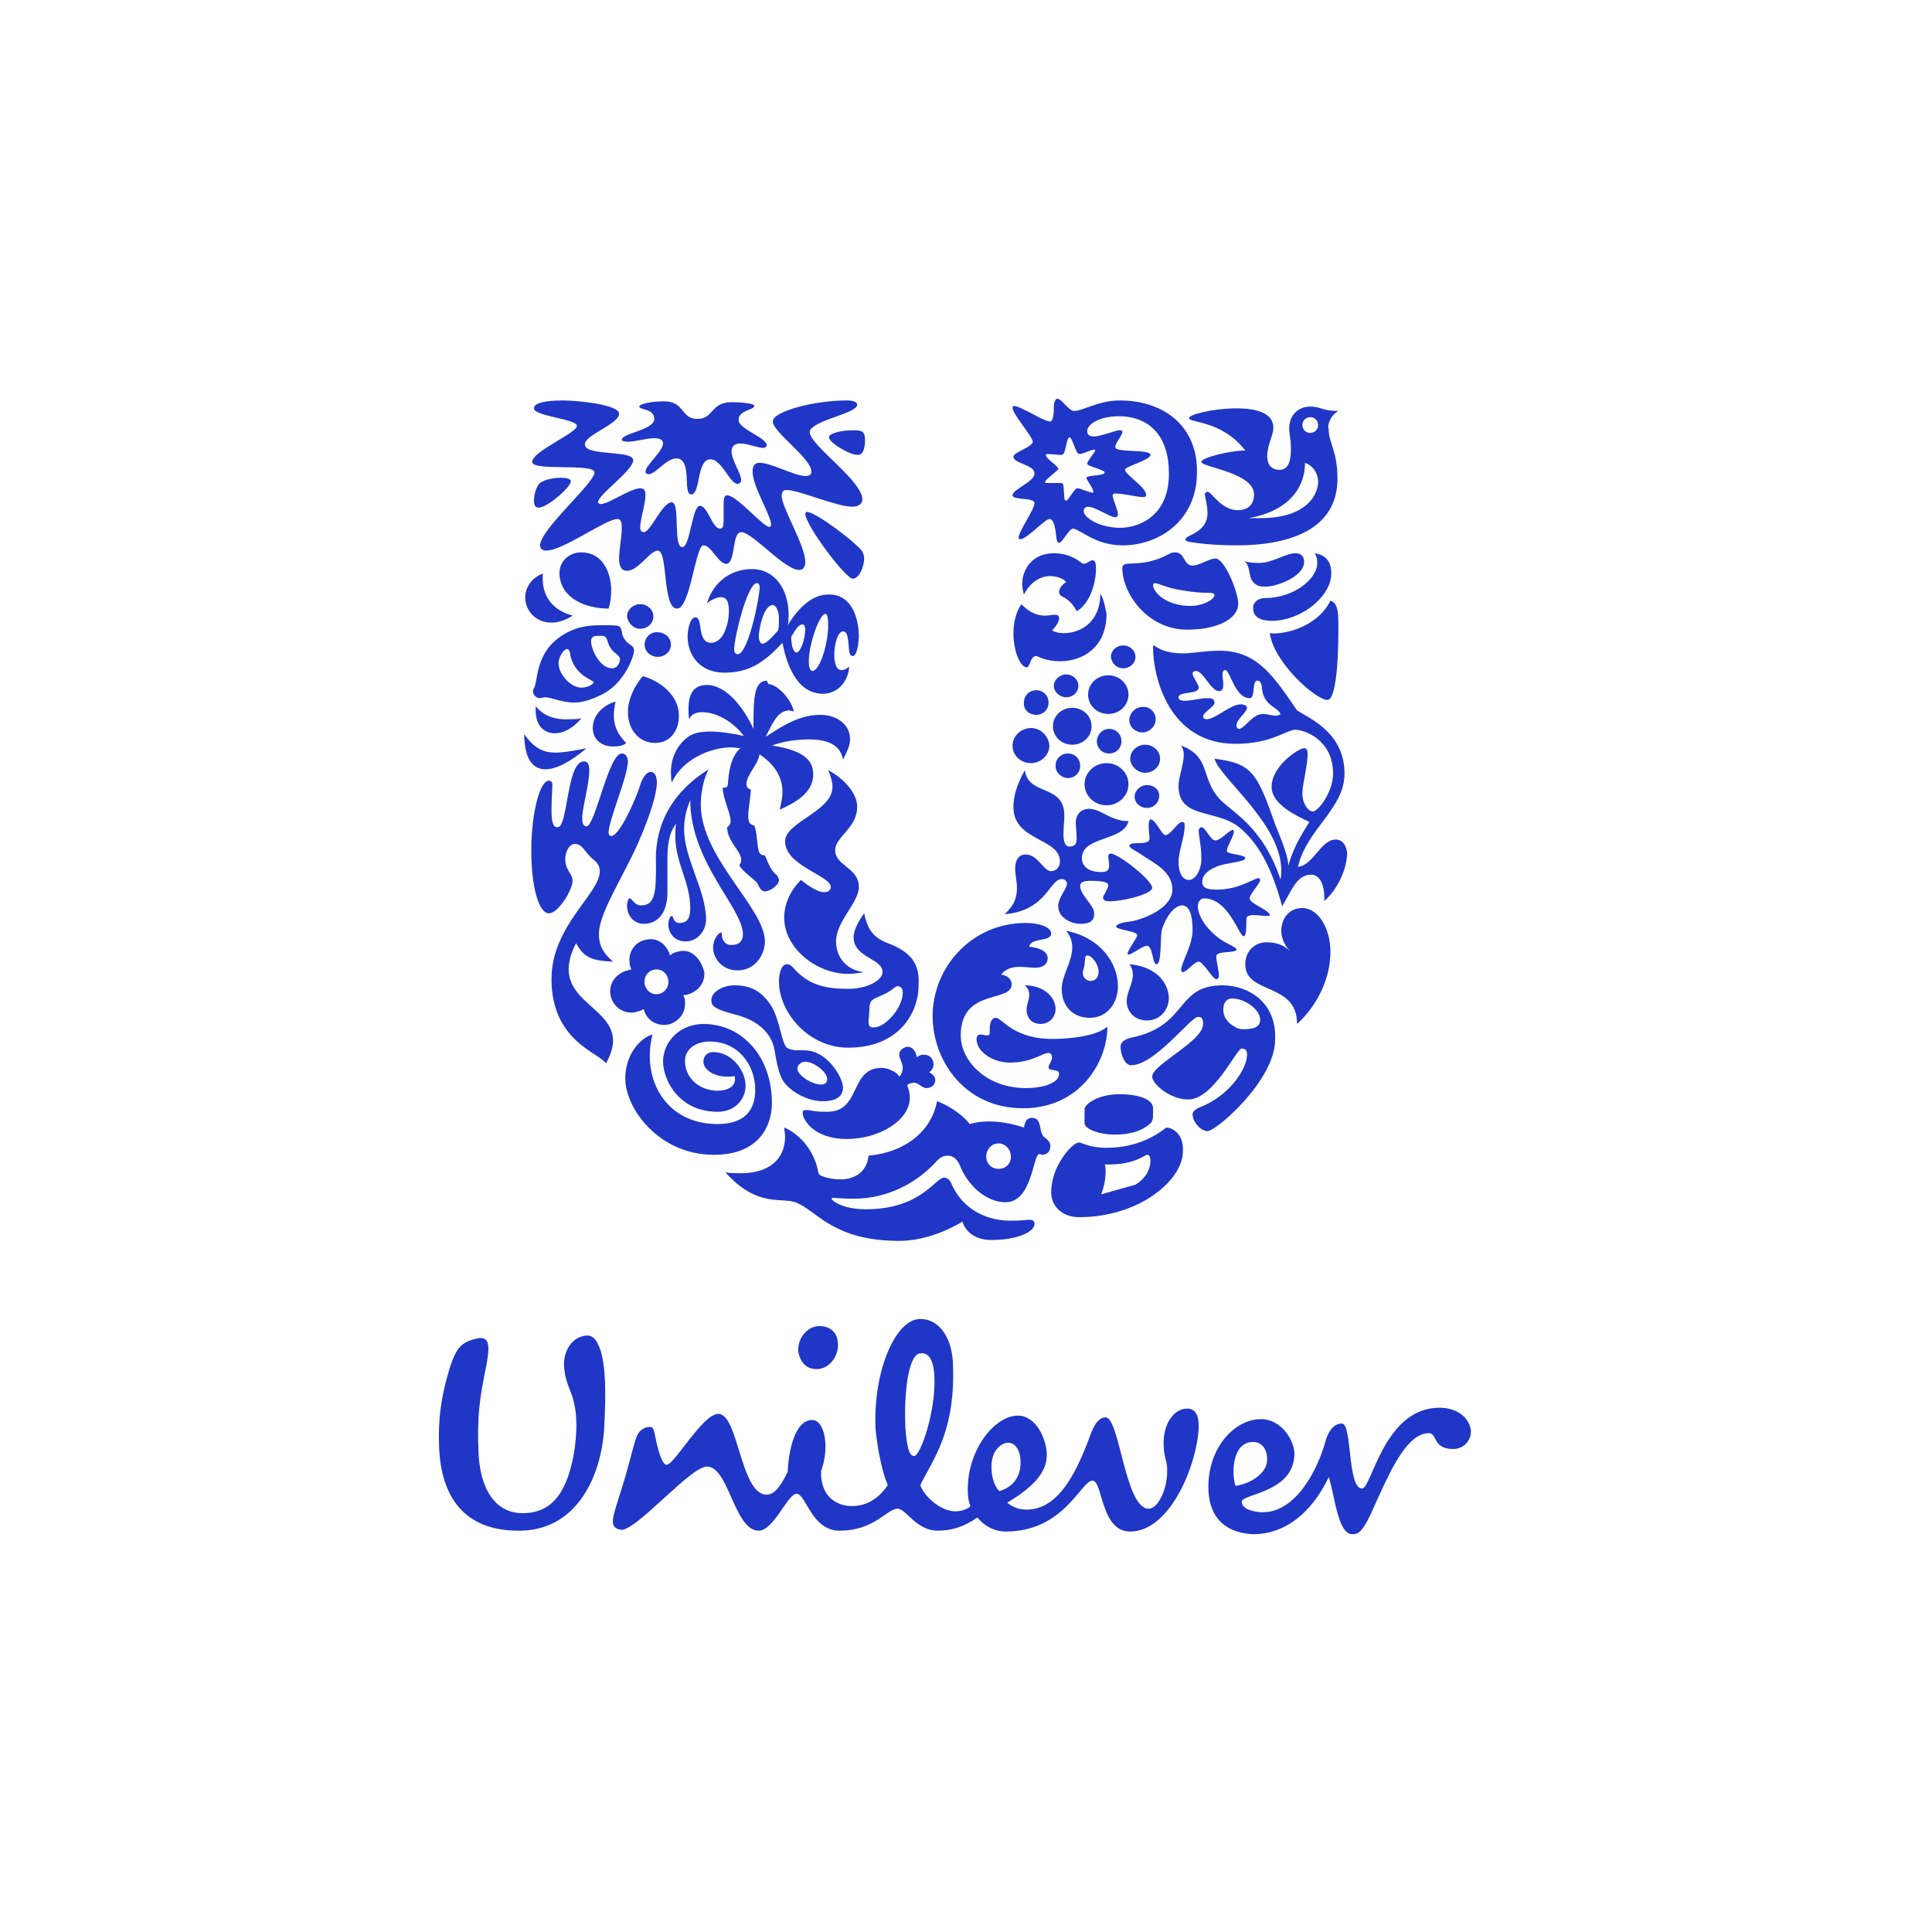
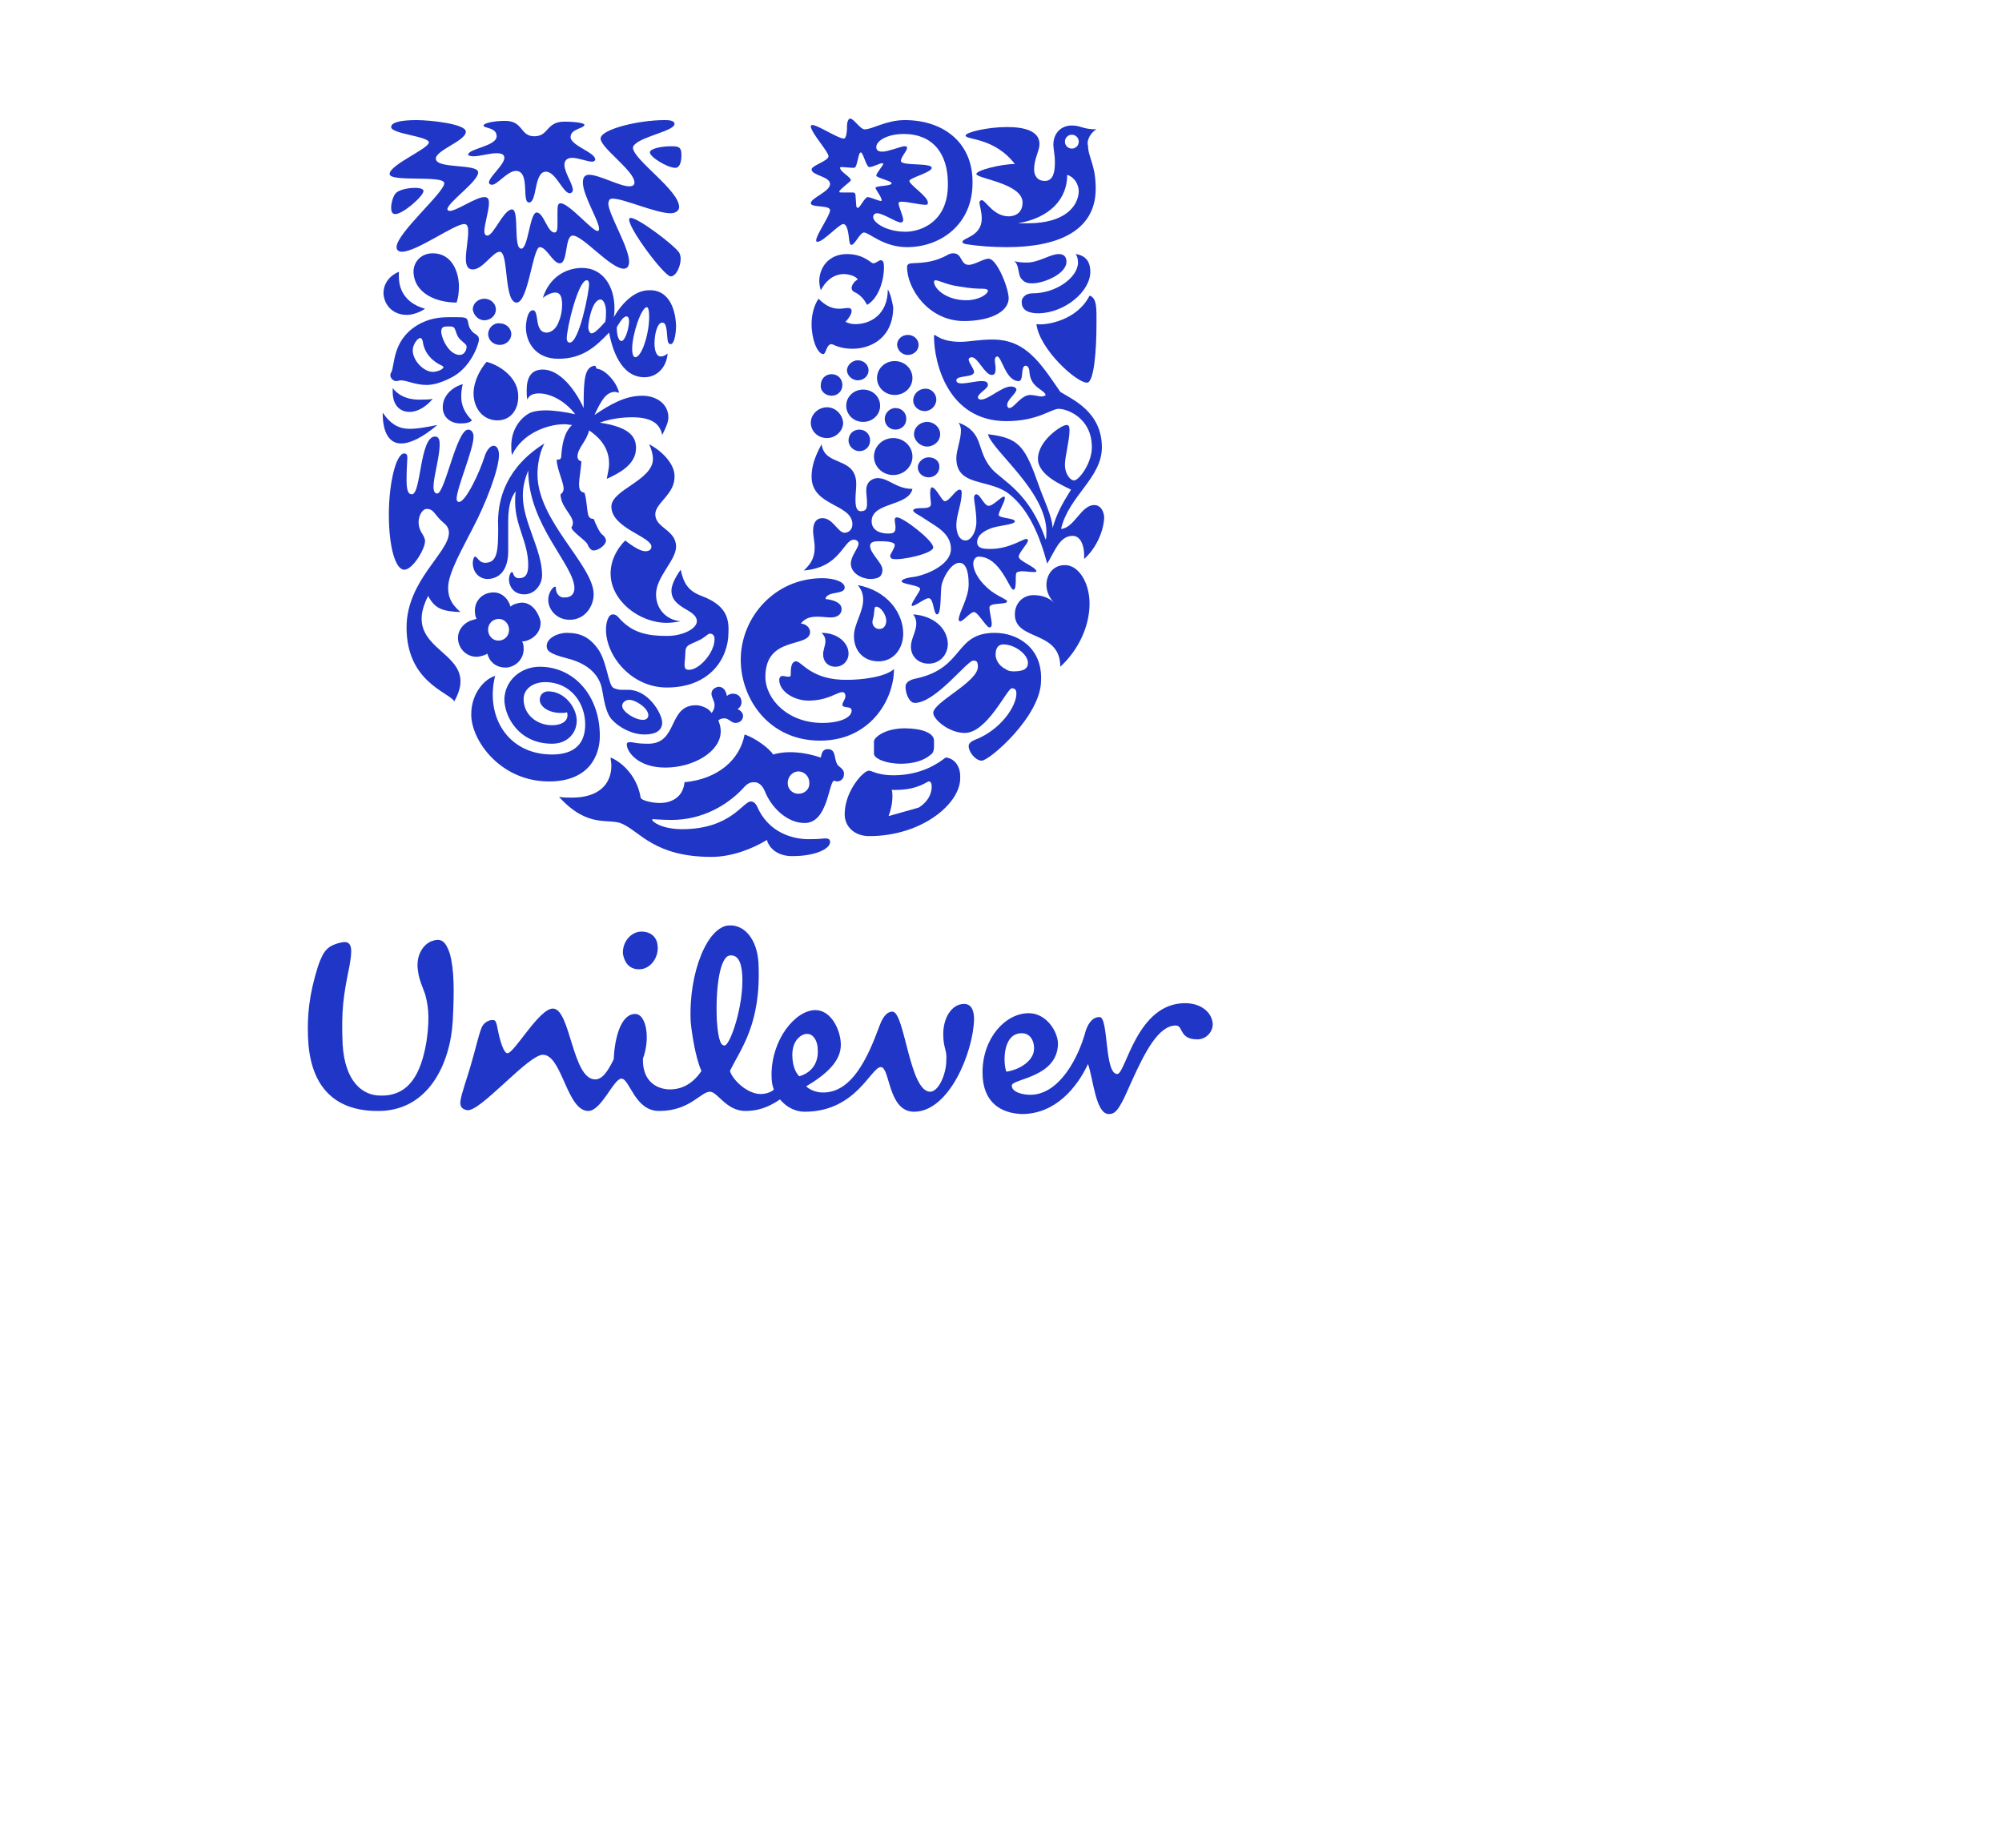
- <svg xmlns="http://www.w3.org/2000/svg" xmlns:xlink="http://www.w3.org/1999/xlink" viewBox="0 0 220 220" aria-hidden="true">
+ <svg xmlns="http://www.w3.org/2000/svg" xmlns:xlink="http://www.w3.org/1999/xlink" viewBox="10 30 260 240" aria-hidden="true">
  <style>
    .st1{fill-rule:evenodd;clip-rule:evenodd;fill:#1f36c7}
  </style>
  <defs>
    <path id="path-1" fill="#1F36C7" d="M114.9 10.3c2.1 0 3.5 1.2 3.6 2.7 0 1.1-.9 2-2 2-2.4 0-1.8-1.8-2.8-1.8-2.24 0-3.999 3.443-5.675 7.129l-.258.568-.384.855-.383.848c-.9 1.8-1.3 2.1-2 2.1-1.7 0-2-4.5-2.7-6.5-1.4 3-4.2 6.5-8.6 6.5-2.6-.1-5.1-1.4-5.1-5.4 0-4.5 3-7.7 6-7.7 2.3 0 3.8 2.4 3.8 4-.1 4.4-6 4.5-6 5.4 0 .9 1.5 1.2 2.4 1.2 3.8 0 6.3-4.9 7.2-8.3.2-.6.7-1.8 1.8-1.8 1.2 0 .6 7.4 2.3 7.4 1.1 0 2.5-9.2 8.8-9.2ZM55.7.2c2-.1 3.6 1.8 3.8 4.8.4 8-2.3 11.2-3.7 14.1.3 1.1 2.2 3 4 3 .7 0 1.5-.3 1.7-.6-.2-.5-.3-1-.3-1.9 0-4.6 3.1-8.4 5.7-8.4 2.1 0 3.3 2.7 3.3 4.5 0 2.1-1.8 3.8-4.5 5.4.5.5 1.4.8 2.1.8 3.8.1 5.9-4.5 7.4-8.6.3-.8.8-1.9 1.7-1.9 1.6 0 2.2 10.4 4.9 10.4 1.1 0 2.1-2.3 2.1-4.1.1-1.4-.4-1.5-.4-3.4 0-2.1 1.1-3.9 2.7-3.9 1 0 1.3.9 1.3 2-.1 4.2-3.2 12-7.8 12-3.4 0-3.1-5.8-4.3-5.8-1.3 0-3.2 5.8-9.9 5.8-1.1 0-2.3-.5-3.2-1.6-1.6 1.1-3 1.5-4.5 1.5-2.5 0-3.6-2.5-4.6-2.5-1.2 0-2.6 2.5-6.6 2.5-3.2 0-3.8-4.2-4.9-4.2-1 0-2.6 4.2-4.3 4.2-1.366 0-2.208-1.737-3.003-3.516l-.237-.534C33.409 18.568 32.659 17 31.5 17c-.909 0-2.8 1.693-4.714 3.437l-.522.476c-1.909 1.74-3.751 3.383-4.564 3.287-.7-.1-1-.5-.9-1.2.1-.9 1-3.4 1.3-4.5.6-2 1.1-4.2 1.4-4.9.2-.7 1-1.2 1.6-1.1.3 0 .4.5.5 1 .3 1.6.8 3.3 1.3 3.3.9 0 4.1-5.8 5.9-5.8 2.3 0 2.5 9.2 5.5 9.2 1 0 1.7-1.2 2.4-2.6.1-2.4.8-5.9 2.8-5.9 1.4 0 2 3.1 1 5.8-.1 3.2 2.1 4 3.5 4 1 0 2.7-.3 4.1-2.4-.8-1.7-1.3-5.2-1.4-6.4-.3-6.4 2.2-12.4 5-12.5Zm-38.5 2c1.2-.4 1.7.2 2.2 1.6.6 2.1.6 4.9.4 8.8-.3 5.4-3.1 11.9-10 11.7-6-.1-8.6-3.9-8.8-9.6-.1-2.7.1-5.4 1.3-9.2.7-2 1.2-2.7 3.1-3.1 1.5-.3 1.3 1.2 1 3-.8 3.9-1.1 5.8-.9 10.3.3 4.7 2.5 6.6 4.9 6.6 3.7.1 5.3-2.8 6-7.1.5-3.4.1-5-.2-6.1-.2-.6-.8-1.9-.9-2.9-.4-2.2.8-3.7 1.9-4Zm48.7 12.1c-.6-.1-2 .6-2 2.7 0 1.7.6 2.5.9 2.8 2-.6 2.5-2.2 2.4-3.5 0-1.1-.6-2-1.3-2Zm27.8-.1c-2.6 0-2.4 4.1-2 5 1.9-.3 3.2-1.4 3.5-2.4.3-1-.1-2.6-1.5-2.6ZM55.922 4.093 55.8 4.1c-1.3.1-1.9 4.2-1.7 8.5.2 2.8.6 3.2 1 3.2.7 0 2.5-5.1 2.3-9.1-.1-1.8-.6-2.7-1.6-2.6ZM44.3 1c1.2 0 2 .7 2.1 1.8.2 1.5-.9 3.1-2.4 3.1-1.3 0-1.9-.9-2.1-2C41.8 2.3 43 1 44.3 1Z" />
  </defs>
  <g id="logo-sketch" fill="none" fill-rule="evenodd" stroke="none" stroke-width="1">
    <path id="background" d="M0 0h220v220H0z">
      <animate id="o1" attributeName="visibility" begin="0;o1.end" dur="8s" from="hide" to="hide" />
    </path>
    <g id="text" transform="translate(49 150)">
      <use xlink:href="#path-1" id="Mask" />
    </g>
    <path id="fish" d="M118.7 129.2c-.4-.7-.1-1.9-1.2-1.9-.7 0-.8.6-.9 1.1-1.5-.5-2.8-.7-4-.7-.8 0-1.5.1-2.2.3-.4-.7-2.2-2.1-3.7-2.6-.6 3.3-3.5 5.8-7.8 6.2-.2 2.1-1.9 2.7-3.2 2.7-.9 0-2.4-.3-2.5-.7-.5-3.1-2.8-4.8-3.9-5.2 0 .3.1.7.1 1 0 2.6-1.8 4.2-5.1 4.2-.5 0-1.2 0-1.7-.1 3.8 4.2 6.5 2.7 8.2 3.5 2.3 1 4.2 4.3 11.6 4.3 2.7 0 5.4-1.1 7.2-2.2.3 1.1 1.4 2.1 3.3 2.1 3.1 0 4.9-1 4.9-1.8 0-.2 0-.5-.6-.5-.5 0-.5.1-2.2.1-2 0-5.2-.8-6.7-4.3-.3-.6-.7-.6-.8-.6-1 0-2.6 3.6-8.9 3.6-2.7 0-3.9-1-3.9-1.2 0 0 0-.1.1-.1.3 0 1.2.1 2.4.1 4 0 7.2-1.9 9.2-4 .7-.8 1-.9 1.6-.9.5 0 1 .4 1.3 1.1.9 2.3 3 4.2 5.2 4.2 3 0 3.1-5.2 3.8-5.5.1 0 .3.1.4.1.4 0 .9-.3.9-.9.1-.8-.8-1-.9-1.4zm-5 3.9c-.8 0-1.4-.6-1.4-1.4 0-.8.6-1.5 1.4-1.5.8 0 1.4.7 1.4 1.4.1.9-.6 1.5-1.4 1.5z" class="st1">
      <animate attributeName="fill" begin="o1.begin+4s" dur="1s" values="#1F36C7;#00D7C4;#1F36C7" />
    </path>
    <path id="chilli_pepper" d="M103.3 119.2c.7 0 1 .6 1.1 1.2.2-.2.5-.3.8-.3.7 0 1.1.5 1.1 1.1 0 .4-.2.7-.5.9.4.2.7.5.7.9 0 .5-.4.9-1 .9-.5 0-.9-.6-1.4-.6-.3 0-.7.1-.8.3.2.5.3.9.3 1.4 0 2.6-3.5 4.7-7.2 4.7-3.6 0-5-2.1-5-3 0-.2.1-.3.4-.3.6 0 .7.2 2.4.2 3.9 0 2.5-5 6.2-5 .5 0 1.6.3 2 1 .3-.3.4-.7.4-1 0-.6-.4-1-.4-1.5s.4-.8.9-.9z" class="st1">
      <animate attributeName="fill" begin="o1.begin+4.05s" dur="1s" values="#1F36C7;#EB0000;#1F36C7" />
    </path>
    <path id="swirl" d="M80.1 116.6c4.4 0 7.8 3.7 7.8 9 0 2.4-1.3 5.9-6.6 5.9-6.3 0-10.1-5.3-10.1-8.7 0-2.9 1.9-4.7 3.1-5C73 123 75.9 128 81.7 128c2.9 0 4.3-1.4 4.3-3.9 0-2.8-1.9-5.5-5.2-5.5-1.6 0-2.8.9-2.8 2.2 0 2.1 1.8 3.4 3.7 3.4 1.2 0 2-.5 2-1.3 0-.1 0-.3-.1-.4-.1.1-.4.1-.8.1-1.5 0-2.7-.8-2.7-1.7 0-.7.5-1.1 1.1-1.1 2.2 0 3.7 2.2 3.7 3.8 0 1.6-1.2 3-3.2 3-4.3 0-6.2-3.5-6.2-5.8.1-2.5 2.2-4.2 4.6-4.2z" class="st1">
      <animate attributeName="fill" begin="o1.begin+4.1s" dur="1s" values="#1F36C7;#EB0000;#1F36C7" />
    </path>
    <g id="packaging" class="st1">
      <path d="M132.8 128.4c-.9.7-3.1 2.3-6.8 2.3-2 0-2.8-.6-3.1-.6-.4 0-.8.4-1.2.8-.9 1-2 2.8-2 4.9 0 1.4 1.1 2.8 3.2 2.8 6.8 0 11.8-4.2 11.8-7.5.1-1.9-1.1-2.7-1.9-2.7zm-3.5 6.5-3.9 1.1c.3-.8.5-1.7.5-2.6 0-.3 0-.5-.1-.8h.5c2.9 0 4.1-1.1 4.3-1.1.2 0 .4.1.4.7 0 .8-.4 1.9-1.7 2.7z" />
      <path d="M127 129.2c1.6 0 3-.4 3.9-1.2.3-.2.4-.6.4-1v-.8c0-1-1.6-1.6-3.8-1.6-2.6 0-4 1.2-4 1.7v1.6c0 .6 1.5 1.3 3.5 1.3z" />
      <animate attributeName="fill" begin="o1.begin+4.15s" dur="1s" values="#1F36C7;#001F82;#1F36C7" />
    </g>
    <path id="clothes" d="M139.2 112.2c-5.3 0-3.9 4.5-10.1 5.9-1.1.2-1.5.6-1.5 1.1 0 .9.5 2.1 1.2 2.1 2.7 0 6.8-5.5 7.6-5.5.3 0 .6 0 .6.8 0 2-5.8 4.6-5.8 6 0 .8 2 2.6 4.1 2.6 2.9 0 5.5-5.8 6.1-5.8.5 0 .6.3.6.7 0 1.6-2 4.7-5.4 6-.7.3-.8.6-.8.8 0 .8.9 1.9 1.7 1.9 1 0 7.7-5.8 7.7-10.4.2-4.3-3.1-6.2-6-6.2zm2.4 5c-.4 0-.8-.1-1-.3-.5-.2-1.3-.9-1.3-1.9 0-1 .5-1.3 1-1.3 1.5 0 3.2 1.3 3.2 2.4 0 .9-.8 1.1-1.9 1.1z" class="st1">
      <animate attributeName="fill" begin="o1.begin+4.2s" dur="1s" values="#1F36C7;#9C44C0;#1F36C7" />
    </path>
    <path id="spoon" d="M91.6 119.6h-.9c-.3 0-.8-.1-1.1-.3-.6-.5-.8-3.2-1.8-4.8-1.2-1.8-2.5-2.3-4.2-2.3-1.2 0-2.6.7-2.6 1.7 0 .6.3 1 2.6 1.6 2.9.7 4.3 2.3 4.6 4.1.3 1.8.6 3.2 1.3 3.9.9 1 2.6 1.9 4.2 1.9 1.3 0 2.3-.4 2.3-1.6-.1-1.3-1.9-4.2-4.4-4.2zm1.9 3.9c-1.1 0-2.7-1.1-2.7-1.8 0-.5.5-.8.9-.8.9 0 2.5 1.1 2.5 2 0 .3-.2.6-.7.6z" class="st1">
      <animate attributeName="fill" begin="o1.begin+4.25s" dur="1s" values="#1F36C7;#E60067;#1F36C7" />
    </path>
    <g id="wave" class="st1">
      <path d="M113.4 115.9c-.7 0-.7 1.1-.7 1.5 0 .4 0 .5-.3.5s-.5-.1-.8-.1c-.2 0-.4.2-.4.5 0 1.5 1.9 2.7 3.8 2.7 2.5 0 3.7-1.1 4.4-1.1.3 0 .4.3.4.5 0 .4-.4.9-.4 1.1 0 .6 1.2.1 1.2.8 0 .9-1.5 1.6-3.8 1.6-4.5 0-7.4-3.1-7.4-6 0-5.4 5.8-3.7 5.8-5.8 0-.7-.7-1.1-1.2-1.1.6-.8 1.4-.9 2.2-.9.6 0 1.2.1 1.7.1.7 0 1.4-.3 1.4-1.1 0-.5-.4-1.1-2.1-1.3.2-1.1 2.5-.5 2.5-1.5 0-.7-1.3-1.2-2.9-1.2-6.2 0-10.6 5.1-10.6 10.6 0 5 3.6 10.5 10.3 10.5 6.5 0 9.6-5.3 9.6-9.3-1.2 1.1-4.4 1.4-6 1.4-4.7.1-6-2.4-6.7-2.4z" />
      <path d="M118.5 116.6c1 0 1.7-.8 1.7-1.7 0-1.4-1.4-2.7-3.5-2.7.4.4.5.7.5 1.1 0 .5-.3 1.1-.3 1.7 0 .9.6 1.6 1.6 1.6zm10.1-6.8c.3.4.4.8.4 1.2 0 1-.7 2-.7 3 0 1.2.9 2.2 2.3 2.2 1.5 0 2.5-1.2 2.5-2.6-.1-2-1.8-3.6-4.5-3.8zm-7.2-3.8c.5.6.7 1.2.7 1.9 0 1.6-1.2 3.2-1.2 4.7 0 2 1.3 3.3 3.2 3.3 2 0 3.2-1.7 3.2-3.6 0-2.7-2.1-5.6-5.9-6.3zm2.8 5.7c-.5 0-.9-.4-.9-.9 0-.3.2-.7.2-1.1.1-.5 0-.9.3-.9.6 0 1.3 1.1 1.3 1.8 0 .6-.3 1.1-.9 1.1z" />
      <animate attributeName="fill" begin="o1.begin+4.3s" dur="1s" values="#1F36C7;#47C8FF;#1F36C7" />
    </g>
    <g id="bowl" class="st1">
      <path d="M101.1 107.4c-1.6-.6-2.3-1.5-2.7-3.4-.8 1.1-1.2 2.1-1.2 2.7 0 2.4 3.3 2.4 3.3 4 0 .9-1.7 1.9-3.9 1.9-2.5 0-4.3-.4-5.9-2-.4-.4-.6-.8-1.1-.8-.6 0-.9 1-.9 2 0 3.4 3.3 7.5 7.9 7.5 5.7 0 8-3.9 8-7.1.1-1.9-.3-3.6-3.5-4.8zm-1.6 9.6c-.5 0-.6-.2-.6-.7 0-.3.1-.9.1-1.4 0-1.2.5-1.1 1.7-1.7.9-.4 1.2-.9 1.5-.9.3 0 .6.2.6.7 0 1.8-2 4-3.3 4z" />
      <path d="M93.8 101.6c-.6 0-1.6-.6-2.6-1.4-1.1 1.1-1.9 2.6-1.9 4.3 0 3.5 3.7 6.4 7.3 6.4.6 0 1.2-.1 1.8-.2-2-.2-3.2-1.7-3.2-3.5 0-2.3 2.6-4.4 2.6-6.2 0-2.2-2.7-2.4-2.7-4.2 0-1.5 2.6-2.6 2.5-5 0-1.4-1.4-3.1-3.3-4.1.3.6.5 1.4.5 1.9 0 2.8-5.4 4-5.4 6.2 0 2.8 5.2 3.9 5.2 5.2 0 .3-.2.6-.8.6z" />
      <animate attributeName="fill" begin="o1.begin+4.35s" dur="1s" values="#1F36C7;#9C44C0;#1F36C7" />
    </g>
    <path id="heart" d="M148.3 103.4c1.8 0 3.2 2.3 3.2 5 0 2.9-1.4 6-3.8 8.2 0-4.8-5.9-3.3-5.9-6.8 0-1.5 1.1-2.5 2.4-2.5 1.1 0 2 .3 2.7 1-.6-.6-1-1.5-1-2.3 0-1.3.8-2.6 2.4-2.6z" class="st1">
      <animate attributeName="fill" begin="o1.begin+4.4s" dur="1s" values="#1F36C7;#EB0000;#1F36C7" />
    </path>
    <path id="flower" d="M77.5 108.3c-.5.1-.9.2-1.2.5-.3-1.1-1.3-2.1-2.7-1.8-1.2.2-2.1 1.3-1.9 2.7 0 .2.1.5.2.7 0 0-.2 0-.4.1-1 .2-2.2 1.2-2 2.7.2 1.3 1.3 2.2 2.6 2.1.5-.1.9-.2 1.2-.4.3 1.2 1.3 1.9 2.6 1.8 1.3-.2 2.2-1.3 2.1-2.6 0-.4-.1-.6-.2-.8h.3c1.3-.3 2.2-1.3 2.1-2.6-.4-1.6-1.5-2.6-2.7-2.4zm-2.6 4.9c-.8.1-1.4-.5-1.5-1.2-.1-.8.4-1.5 1.2-1.6.8-.1 1.4.5 1.5 1.2.1.8-.4 1.5-1.2 1.6z" class="st1">
      <animate attributeName="fill" begin="o1.begin+4.45s" dur="1s" values="#1F36C7;#F752C7;#1F36C7" />
    </path>
    <g id="transformation" class="st1">
      <path d="M142.3 102.3c0-.5 1.2-1.7 1.2-2.1 0-.1-.1-.2-.2-.2-.5 0-2.2 1.3-4.7 1.3-1 0-1.7-.1-1.7-.9 0-.7.6-1.3 1.6-1.7 1.1-.5 3.3-.5 3.3-1 0-.4-2.1-.4-2.1-.8 0-.5.8-1.7.8-2.2 0 0 0-.2-.1-.2-.4 0-1.4 1.2-2 1.2-.6 0-1.1-1.5-1.6-1.5-.1 0-.3.1-.3.4 0 .6.3 1.7.3 3.2 0 1.3-.7 2.4-1.4 2.4-.9 0-1.2-1.1-1.2-2 0-1.3.7-2.8.7-4.2 0-.3-.1-.4-.3-.4-.5 0-1.3 1.5-1.9 1.5-.4 0-1.1-1.8-1.7-1.8-.1 0-.2.3-.2.7 0 .5.1 1.2.1 1.5 0 .4-.5.5-1.1.5-.4 0-1.2 0-1.2.3s.8.6 1.5 1.1c1.3.9 3.4 1.8 3.4 3.9 0 1.9-2.7 3.2-4.6 3.6-.9.1-1.8.3-1.8.6 0 .4 2.4.5 2.4 1 0 .3-1.1 1.7-1.1 2.1 0 .1.1.1.1.1.4 0 1.6-1 2.1-1 .7 0 .6 2.1 1.1 2.1.6 0 .4-3.1.6-3.9.4-1.4 1.4-2.8 2.3-2.8 1.1 0 1.2 1.9 1.2 2.8 0 1.8-1.3 3.7-1.3 4.6 0 .1.1.2.2.2.4 0 1.3-1.2 1.8-1.2s1.6 2 2 2c.2 0 .3-.2.3-.4 0-.6-.3-1.6-.3-2.2 0-.7 2.3-.3 2.3-.8 0-.2-1-.6-1.6-1-1.3-.8-2.8-2.5-2.8-3.9 0-.5.3-.9.7-.9 2.8 0 4 4.3 4.5 4.3s.2-1.9.4-2.2c.1-.1.4-.2.7-.2.5 0 1.1.1 1.5.1.3 0 .4 0 .4-.1-.1-.6-2.3-1.3-2.3-1.9z" />
      <path d="M131.2 101.1c0-.9-3.9-3.9-4.7-3.9-.2 0-.3.1-.3.3 0 .3.1.7.1 1 0 .7-.3.8-1 .8-.8 0-2.1-.3-2.1-1.6 0-2.5 4.8-1.9 5.3-4.2-2.1 0-3.1-1.4-4.5-1.4-.5 0-1.5.3-1.5 1.6 0 .4.1 1.1.1 1.7 0 .6-.1 1-.8 1-.6 0-.7-.7-.7-1.5 0-.7.1-1.5.1-2 0-3.7-4.1-2.2-4.5-5.2-1 1.8-1.3 3.1-1.3 4.2 0 3.9 5.3 3.5 5.3 6.2 0 .7-.5 1.1-1 1.1-.9 0-1.5-1.9-2.9-1.9-.7 0-1.2.5-1.2 1.6 0 .8.2 1.4.2 2.2 0 1.6-.7 2.3-1.4 3 4.8-.4 5.1-4 6.5-4 .4 0 .6.3.6.5 0 .6-1 1.6-1 2.6 0 1.3 1.5 2 2.5 2 1.2 0 1.6-.4 1.6-1.2 0-.9-1.6-2.1-1.6-3.1 0-.5.5-.6 1.2-.6 1.5 0 2 .2 2 .5 0 .4-.6 1.2-.6 1.4 0 .1.1.4.4.4 1.1.2 5.2-.7 5.2-1.5z" />
      <animate attributeName="fill" begin="o1.begin+4.5s" dur="1s" values="#1F36C7;#00D7C4;#1F36C7" />
    </g>
    <path id="hair" d="M80.7 87.6c-.7 1.3-.9 3-.9 4 0 6.1 7.3 11.8 7.3 15.6 0 1.5-1.1 3.3-3.1 3.3-1.8 0-2.8-1.4-2.8-2.6 0-.9.6-1.7.9-1.7.1 0 .1.1.1.3 0 .5.4 1.2 1.2 1.1.8 0 1.2-.5 1.2-1.2 0-3-6-8.2-6-15.3-.3.8-.7 1.8-.7 3.3 0 3.4 2.5 7 2.5 10.3 0 1.3-1 2.5-2.3 2.5-1.5 0-2-1.2-2-1.9 0-.5.2-1 .4-1s.1.8.9.8c.9 0 1.2-.6 1.2-1.7 0-3-1.7-5.1-1.7-8.2 0-.5 0-1 .1-1.4-.9 1.1-1 2.7-1 4.1v3.7c0 2.5-1.2 3.6-2.7 3.6-1 0-1.9-.8-1.9-2.1 0-.2.1-.8.3-.8.3 0 .5.8 1.3.8 1.6 0 1.7-1.5 1.7-4.6-.2-3.8 1.2-7.9 6-10.9z" class="st1">
      <animate attributeName="fill" begin="o1.begin+4.55s" dur="1s" values="#1F36C7;#CF98D9;#1F36C7" />
    </path>
    <path id="hand" d="M70.8 85.8c.5 0 .7.5.7.9 0 1.7-2.2 6.7-2.2 8.1 0 .2.1.4.3.4.9 0 2.7-3.9 3.3-5.8.3-1 .8-1.5 1.2-1.5.4 0 .7.4.7 1.2 0 1.9-1.8 6.5-3.4 9.5-1.2 2.4-3.2 5.8-3.2 7.7 0 1 .2 2 1.6 3.2-2.3-.1-3.3-.4-4.2-2.1-3.9 7.6 7.2 6.9 3.4 13.7-.7-1.2-6.2-2.5-6.2-9.6 0-6.1 5.5-9.7 5.5-12.3 0-.5-.2-.9-.7-1.3-1.2-1-1.2-1.8-2.2-1.8-.7 0-1.5 1.6-.7 3 .3.5.5.8.5 1.2 0 1-1.6 3.7-2.7 3.7s-2-2.8-2-7.2c0-3.9.9-7.9 2-7.9.3 0 .4.2.4.5 0 .5-.1 1.4-.1 3 0 1.7.4 1.8.7 1.8 1.2 0 1-7.5 3-7.5.5 0 .6.5.6 1 0 1.7-.8 4.2-.8 5.5 0 .7.2.9.5.9 1-.1 2.5-8.3 4-8.3z" class="st1">
      <animate attributeName="fill" begin="o1.begin+4.6s" dur="1s" values="#1F36C7;#FFC000;#1F36C7" />
    </path>
    <path id="plant" d="M152.1 95.6c-1.7 0-2.6 3-4.3 3.1 1-4.3 5.3-6.6 5.3-10.6 0-4.6-3.8-6.2-5.4-7.2-2.6-3.8-4.5-6.8-8.8-6.8-1.8 0-3 .3-4.2.3-2.4 0-3.2-.9-3.3-.9 0 0-.1 0-.1.2 0 3.4 1.8 11 9.4 11 4.1 0 5.8-1.6 6.8-1.6s4.3 1.1 4.3 5c0 2.1-1.7 4.3-2.3 4.3-.6 0-1.2-1-1.2-2 0-1.1.6-3.2.6-4.5 0-.5-.1-.7-.4-.7-.6 0-3.7 2-3.7 4.4 0 2.1 3.1 3.4 4.3 4-1.2 1.9-1.9 3.2-2.4 5 0-1.4-1.3-4.1-1.7-5.3-1.9-5.4-2.6-6.4-6.7-6.9.6 2.2 7.6 7.4 7.6 12.7 0 .3 0 .8-.1 1-2.1-6.2-5.7-7.7-7-9.2-2.1-2.4-.9-4.7-4.3-6 .2.3.3.7.3 1 0 1.2-.6 2.6-.6 3.6 0 3.8 4.3 2.6 6.9 4.7 2.5 2 3.9 5.3 4.9 9 1-1.6 1.6-3.6 3.3-3.6 1.1 0 1.5 1.4 1.5 2.5v.5c1.7-1.5 2.6-3.9 2.6-5.5-.1-.8-.5-1.5-1.3-1.5zm-6.8-14.1c-.4 0-1-.2-1.5-.2-1.2 0-2.1 1.7-2.7 1.7-.2 0-.3-.2-.3-.4 0-.7 1.2-1.5 1.2-2 0-.3-.5-.4-.7-.4-1.2 0-2.9 1.7-3.9 1.7-.2 0-.4-.1-.4-.3 0-.5 1.3-1.1 1.3-1.6s-.5-.5-.9-.5c-.6 0-1.8.3-2.5.3-.4 0-.7-.1-.7-.4 0-.7 2.3-.3 2.3-1.1 0-.4-.7-1.2-.7-1.6 0-.2.2-.3.4-.3.8 0 1.7 2.3 2.6 2.3.4 0 .5-.3.5-.8s-.1-.7-.1-1.1c0-.4.2-.5.3-.5.6 0 1.1 3.2 2.8 3.2.7 0 .2-2 .9-2 .4 0 .5.6.5.9.2 2.1 2.1 2.2 2.1 3-.1-.1-.2.1-.5.1z" class="st1">
      <animate attributeName="fill" begin="o1.begin+4.65s" dur="1s" values="#1F36C7;#00D7C4;#1F36C7" />
    </path>
    <g id="particles" class="st1">
      <path d="M121.4 76.8c.8 0 1.4.6 1.4 1.3 0 .7-.6 1.3-1.4 1.3-.7 0-1.4-.6-1.4-1.3 0-.7.7-1.3 1.4-1.3zm9.2 12.6c-.7 0-1.4.6-1.4 1.3 0 .8.7 1.3 1.4 1.3.8 0 1.4-.6 1.4-1.4 0-.7-.6-1.2-1.4-1.2zm-4.6-2.5c-1.4 0-2.5 1.1-2.5 2.4 0 1.3 1.1 2.4 2.5 2.4s2.5-1.1 2.5-2.4c0-1.3-1.1-2.4-2.5-2.4zm-4.4-1.1c-.8 0-1.4.6-1.4 1.4 0 .8.7 1.4 1.4 1.4.8 0 1.4-.6 1.4-1.4 0-.8-.6-1.4-1.4-1.4zm8.8 2.2c.9 0 1.7-.7 1.7-1.6 0-.9-.8-1.6-1.7-1.6-.9 0-1.7.7-1.7 1.6 0 .8.8 1.6 1.7 1.6zm-13-5.1c-1.1 0-2.1.9-2.1 2s.9 2 2.1 2c1.1 0 2.1-.9 2.1-2-.1-1.1-1-2-2.1-2zm7.5 1.5c0 .8.6 1.4 1.4 1.4.8 0 1.4-.6 1.4-1.4 0-.8-.6-1.4-1.4-1.4-.8 0-1.4.7-1.4 1.4zm-2.8.4c1.2 0 2.2-.9 2.2-2.1 0-1.2-1-2.1-2.2-2.1-1.2 0-2.2.9-2.2 2.1 0 1.1.9 2.1 2.2 2.1zm8-1.4c.8 0 1.5-.7 1.5-1.5s-.7-1.5-1.5-1.4c-.8 0-1.5.7-1.5 1.5s.7 1.4 1.5 1.4zm-12.1-2c.8 0 1.4-.6 1.4-1.4 0-.8-.6-1.4-1.4-1.4-.8 0-1.4.6-1.4 1.4-.1.8.6 1.4 1.4 1.4zm8.2-.1c1.3 0 2.3-1 2.3-2.2 0-1.2-1-2.2-2.3-2.2-1.3 0-2.3 1-2.3 2.2 0 1.2 1 2.2 2.3 2.2zm1.7-5.2c.8 0 1.4-.6 1.4-1.3 0-.7-.6-1.3-1.4-1.3-.8 0-1.4.6-1.4 1.3.1.8.7 1.3 1.4 1.3z" />
      <animate attributeName="fill" begin="o1.begin+4.7s" dur="1s" values="#1F36C7;#FFA91F;#1F36C7" />
    </g>
    <path id="tree" d="M87.5 77.9c.9 0 2.5 1.5 2.9 3.1-.2 0-.4-.1-.5-.1-1.2 0-1.8 1.1-2.7 3 2.1-1.4 4-2.5 6.2-2.5 1.9 0 3.4 1.1 3.4 2.8 0 .7-.4 1.5-.8 2.3-.3-1.6-1.6-2.3-3.9-2.3-1.3 0-2.9.2-4.2.7 4.1.6 4.7 2 4.7 3.3 0 2.2-2.3 3.3-3.8 4 .1-.6.3-1.3.3-2 0-1.3-.5-2.9-2.6-4.3-.3 1.4-1.5 2.3-1.5 3.4 0 .4.3.6.5.6 0 .6-.3 2.4-.3 2.9 0 .9.2 1.1.7 1.2.3.8.3 2.2.5 2.9.1.4.4.5.7.5.3.7.7 1.8 1.3 2.2.1.1.3.4.3.6 0 .6-1 1.3-1.6 1.3-.2 0-.5-.1-.8-.8-.2-.5-2-1.6-2.1-2.2.1-.1.2-.3.2-.6 0-1-1.6-2.1-1.6-3.7.2-.1.4-.4.4-.7 0-.9-.9-2.6-.9-3.8.4 0 .6 0 .6-.6.1-1.2.3-2.9 1.4-3.9-.3 0-.6-.1-1-.1-2.2 0-5.5 1.2-6.8 4-.1-.4-.1-.8-.1-1.2 0-2.3 1.4-3.8 2.5-4.3.5-.2 1.2-.3 1.9-.3 1.2 0 2.5.2 3.9.5-1.2-1.6-3.1-2.7-4.7-2.7-.7 0-1.3.2-1.5.8-.1-.3-.1-.8-.1-1.2 0-1.7.6-2.7 2.1-2.7 2.2 0 4.2 2.6 5.3 5v-.3c0-3.4.1-5.1 1.5-5.2l.2.4z" class="st1">
      <animate attributeName="fill" begin="o1.begin+4.75s" dur="1s" values="#1F36C7;#00D7C4;#1F36C7" />
    </path>
    <g id="bee" class="st1">
      <path d="M59.7 83.6c0 2.7.9 4 2.4 4 1.2 0 2.8-.8 4.7-2.4-1.5.3-2.6.5-3.6.5-1.3 0-2.4-.5-3.5-2.1zm10.4-3.7c-.9.2-2.6 1.2-2.6 3 0 1.3 1 2.1 2.3 2.1.7 0 1.2-.1 1.5-.4-1-1-1.4-2-1.4-3.1 0-.7.1-1.2.2-1.6zm3.1-2.9c-.8.9-1.7 2.5-1.7 4.1 0 1.9 1.2 3.5 3.1 3.5 1.8 0 2.7-1.5 2.7-3 .1-2.4-2.2-4.1-4.1-4.6zM61 80.4v.5c0 1.7.9 2.6 2.2 2.6.9 0 2-.5 3-1.7-.4.1-.9.1-1.3.1-1.5.1-3-.3-3.9-1.5zm7.4-9.2c-1.2 0-2.7.1-4.3 1.1-3.2 2-2.8 5.2-3.3 6.1-.1.1-.1.2-.1.4 0 .3.4.7.7.7.3 0 .5-.1.6-.1.9 0 1.9.6 3.4.6.9 0 1.9-.3 3.1-.9 2.7-1.3 3.7-4.5 3.7-5 0-.7-.6-.6-1-1.2-.5-.6-.3-1.2-.6-1.5-.2-.2-.7-.2-1.4-.2h-.8zm-2.2 7.1c-1.2 0-2.6-1.5-2.6-2.8 0-.7.6-1.6 1-1.6.1 0 .2.1.3.4.2 1.7 1.4 2.7 2.5 3.2.1.1.2.1.2.2-.1.3-.8.6-1.4.6zm4.4-3.3c0 .5-.3 1.1-.9 1.1-1.3 0-2.3-1.9-2.4-3 0-.7.4-.7 1-.7.3 0 .4 0 .6.1.3.2.3.9.7 1.4.3.4 1 .8 1 1.1zm2.8-1.6c0 .8.7 1.4 1.5 1.4s1.5-.6 1.5-1.4c0-.8-.7-1.4-1.5-1.4-.8-.1-1.5.6-1.5 1.4zm-.5-1.8c.8 0 1.5-.6 1.5-1.4 0-.8-.7-1.4-1.5-1.4s-1.5.6-1.5 1.4c.1.7.7 1.4 1.5 1.4zm-10.1-.7c1.3 0 2.4-.8 2.4-.8-2.2-.6-3.4-2.1-3.4-4.2v-.6c-1.4.6-2 1.7-2 2.8.1 1.7 1.4 2.8 3 2.8zm6.5-1.6c.2-.6.3-1.3.3-2.1 0-1.7-.8-4.3-3.4-4.3-1.5 0-2.5 1.1-2.5 2.4.1 2.9 3.1 4 5.6 4z" />
      <animate attributeName="fill" begin="o1.begin+4.8s" dur="1s" values="#1F36C7;#FFE300;#1F36C7" />
    </g>
    <g id="ice_cream" class="st1">
      <path d="M151.5 68.4c-1.6 3.2-5.6 3.9-6.9 3.7.4 3.3 5.3 7.7 6.6 7.6.9-.1 1.2-4.3 1.2-7.6 0-1.9.1-3.4-.9-3.7zm.1-3.1c0-1.2-.5-2.1-1.9-2.3.2.3.3.6.3 1.1 0 1.9-2.8 4-5.9 4-1.1 0-1.5.8-1.4 1.2 0 1 .9 1.4 2.2 1.4 3.5-.1 6.7-2.9 6.7-5.4z" />
      <path d="M144.1 66.8c1.4 0 4.4-1.2 4.4-2.8 0-.5-.2-1-1-1-1.1 0-2.6 1.1-4.1 1.1-.5 0-1.1 0-1.7-.2.6.4.5 1.4.8 2.1.5.8 1.1.8 1.6.8z" />
      <animate attributeName="fill" begin="o1.begin+4.85s" dur="1s" values="#1F36C7;#F752C7;#1F36C7" />
    </g>
    <g id="cycle" class="st1">
      <path d="M125.3 67.6c0 3.2-2.2 4.5-4.2 4.5-.5 0-.9-.1-1.3-.3.4-.4.8-1 .8-1.4 0-.3-.2-.4-.5-.4-.2 0-.7.1-1.1.1-1 0-1.8-.4-2.7-1.3-.6.9-.9 2.1-.9 3.3 0 1.9.7 3.8 1.5 3.9.4 0 .4-1.3 1.1-1.3.2 0 1 .6 2.7.6 2.5 0 5.3-1.5 5.3-5.4-.1-.5-.3-1.7-.7-2.3z" />
      <path d="M119.6 65.6c.5 0 1.5.2 1.8.7-.4.2-.8.7-.8 1.1 0 .2.1.4.3.5.9.4 1.4 1.1 1.7 1.7 1.6-.9 2.2-3.4 2.2-4.8 0-.4 0-1-.4-1-.3 0-.6.4-1 .4-.3 0-1.2-1.2-3.4-1.2-2.5 0-3.6 1.9-3.6 3.5 0 .4.1.9.2 1.2.5-1 1.5-2.1 3-2.1z" />
      <animate attributeName="fill" begin="o1.begin+4.9s" dur="1s" values="#1F36C7;#47C8FF;#1F36C7" />
    </g>
    <path id="DNA" d="M94.3 67.7c-1.8 0-3.4 1.5-4.6 3.5.1-.4.1-.8.1-1.2 0-2.8-1.5-5.2-4.2-5.2-2.2 0-4.3 1.3-5.1 3.9.2-.2 1-.7 1.6-.7.7 0 .9.6.9 1.6 0 .6-.1 1.4-.4 2.1-.4 1.2-1.2 1.5-1.6 1.5-1.7 0-.9-2.9-1.8-2.9-.7 0-.9 1.6-.9 2.2 0 2 1.3 4.1 4.2 4.1 3.1 0 4.8-1.5 6.6-3.4.4 2.1 1.5 5.8 4.6 5.8 1.7 0 2.9-1.4 3-3.1-.2.2-.5.4-.9.4-.6 0-.8-.9-.8-1.7 0-1.3.4-2.7 1-2.7.3 0 .5.2.6 1.2.1.7 0 1.6.5 1.6s.7-1.5.7-2.4c-.1-2.6-1.2-4.7-3.5-4.6zM84 74.5c-.3 0-.4-.3-.4-.5 0-1.4 1.5-7.6 2.6-7.6.2 0 .3.2.3.5 0 1.1-1.3 7.6-2.5 7.6zm4.6-2.7c-.9 1-1.4 1.5-1.8 1.5-.2 0-.4-.4-.4-.8 0-.7.5-3.6 1.6-3.6.4 0 .7.8.7 1.5 0 .6 0 1-.1 1.4zm2.1 2.5c-.3 0-.6-.6-.6-1.8.6-1 .9-1.4 1.3-1.4.1 0 .3.1.3.7-.1 1.3-.6 2.5-1 2.5zm1.8 2.1c-.2 0-.4-.3-.4-1.1 0-1.9 1.2-5.4 1.9-5.4.2 0 .3.5.3 1 .1 2.1-.9 5.5-1.8 5.5z" class="st1">
      <animate attributeName="fill" begin="o1.begin+4.95s" dur="1s" values="#1F36C7;#E60067;#1F36C7" />
    </path>
    <path id="lips" d="M138.4 63.6c-.7 0-1.8.8-2.6.8-1.1 0-.8-1.5-2-1.5-.3 0-.6.1-.9.3-2.5 1.3-4.5.8-4.9 1.1-.1.1-.2.1-.2.4 0 2.8 2.8 7 7.4 7 3.2 0 5.8-1.1 5.8-3-.1-1.6-1.6-5.1-2.6-5.1zm-2.9 5.4c-2.6 0-4.2-1.5-4.2-2.4 0-.1.1-.2.2-.2.4 0 1.5.6 3 .8 1.7.3 2.6.3 3.1.3s.7.1.7.3c-.1.5-1.3 1.2-2.8 1.2z" class="st1">
      <animate attributeName="fill" begin="o1.begin+5s" dur="1s" values="#1F36C7;#EB0000;#1F36C7" />
    </path>
    <path id="dove" d="M152.4 46.8c-1.8 0-2-.5-3.2-.5-1.4 0-2.4 1-2.4 2.5 0 .5.2 1.3.2 2.3 0 1.2-.2 2.4-1.3 2.4-1 0-1.4-.7-1.4-1.5 0-1.4.7-2.4.7-3.3 0-1.7-2-2.2-4.2-2.2-2.6 0-5.4.7-5.4 1.1 0 .6 3.7.2 6.4 3.7-1.7 0-5 .8-5 1.3 0 .6 6 1.2 6 3.7 0 1.6-1.3 1.8-1.8 1.8-2 0-3-2.1-3.5-2.1-.1 0-.3.1-.3.3 0 .3.3 1.2.3 2.1 0 2.3-2.5 2.5-2.5 3 0 .2.1.2.4.3 1.8.3 3.7.4 5.4.4 6.4 0 11.5-2 11.5-7.6 0-3.1-1-4.1-1-5.6-.2-.5.2-1.6 1.1-2.1zM143.5 59h-1.3c4.1-.7 6.4-3.1 6.4-6.3.9.3 1.5 1.2 1.5 2.2-.1 1.9-1.8 4.1-6.6 4.1zm5.7-9.7c-.5 0-.9-.4-.9-.9s.4-.9.9-.9.9.4.9.9-.4.9-.9.9z" class="st1">
      <animate attributeName="fill" begin="o1.begin+5.05s" dur="1s" values="#1F36C7;#00D7C4;#1F36C7" />
    </path>
    <path id="spark" d="M127.5 45.6c-2.4 0-4.2 1.2-5.2 1.2-.6 0-1.4-1.4-1.9-1.4-.2 0-.4.4-.4 1v.2c0 .5-.1 1.4-.4 1.4-.9 0-4.3-2.4-4.3-1.6 0 .8 2.3 3.3 2.3 3.9 0 .6-2.2 1.2-2.2 1.7 0 .8 2.4.9 2.4 1.9 0 1-2.5 1.8-2.5 2.5 0 .6 2.5.2 2.5.9s-1.8 3.2-1.8 3.9c0 .2 0 .2.2.2.7 0 2.8-2.3 3.3-2.3.6 0 .7 1.4.8 2.2.1.4.1.5.3.5.4 0 1.1-1.6 1.6-1.6.7 0 2.5 1.9 5.6 1.9 4.4 0 8.5-3 8.5-8.3.1-5.2-3.7-8.2-8.8-8.2zM121.4 57c-.1 0-.2-.1-.2-.3l-.1-1.4c0-.1-.1-.3-.3-.3h-1.5c-.2 0-.3 0-.3-.1 0-.3 1.5-1.3 1.5-1.5 0-.4-1.4-1.1-1.4-1.6 0-.1.1-.1.2-.1.4 0 1.1.1 1.6.1s.5-2 .9-2c.3 0 .7 1.9 1.1 1.9.5 0 1.3-.5 1.7-.5.1 0 .1 0 .1.1 0 .2-.9 1.2-.9 1.5 0 .3 2 .7 2 1 0 .4-2.1.3-2.1.6 0 .2.8 1.2.8 1.6 0 .1 0 .1-.1.1-.3 0-1.4-.5-1.7-.5-.4 0-1 1.4-1.3 1.4zm6.2 3.1c-2.5 0-4.2-1.2-4.2-1.9 0-.3.2-.5.5-.5.8 0 2.5 1.2 3.1 1.2.1 0 .3-.1.3-.3 0-.6-.6-1.7-.6-2.2 0-.1.1-.2.3-.2 1 0 2.4.4 3.2.4.3 0 .3-.1.3-.3 0-.8-2.4-2.3-2.4-2.8 0-.4 2.9-1.1 2.9-1.7 0-.7-4-.2-4-.9 0-.5.8-1.3.8-1.7 0-.2-.1-.2-.4-.2-.3 0-2.1.7-2.8.7-.4 0-.8-.1-.8-.6 0-.8 1.4-1.7 3.6-1.7 3.6 0 5.7 2.4 5.7 6.4.1 5-3.5 6.3-5.5 6.3z" class="st1">
      <animate attributeName="fill" begin="o1.begin+5.1s" dur="1.5s" values="#1F36C7;#FCA6DE;#1F36C7" />
    </path>
    <g id="sun" class="st1">
      <path d="M89.6 55.8c1.4 0 5.6 1.9 7.5 1.9.7 0 1.1-.4 1.1-.8 0-2.2-5.9-6.1-6-7.7 0-.2.1-.3.2-.4 1-1.1 5.2-1.8 5.2-2.7 0-.5-.9-.5-1.3-.5-3.4 0-8.3 1.2-8.3 2.4s4.4 4.2 4.4 5.7c0 .4-.3.5-.7.5-1.2 0-3.9-1.5-5.2-1.5-.6 0-.8.4-.8 1 0 1.7 2.1 5 2.1 6 0 .1 0 .3-.2.3-.7 0-3.7-3.6-4.8-3.6-.4 0-.4.5-.4 1.3v1.2c0 .8 0 1.3-.4 1.3-.9 0-1.4-2.6-2.3-2.6-.9 0-1.1 4.7-2 4.7-1.1 0-.2-5.1-1.2-5.1-1.1 0-2.4 3.4-3.2 3.4-.3 0-.4-.3-.4-.5 0-1 .6-2.7.6-3.7 0-.5-.1-.8-.6-.8-1.1 0-3.6 1.8-4.5 1.8-.1 0-.3-.1-.3-.2 0-.9 4-3.6 4-4.8 0-1.2-5.5-.4-5.5-1.8 0-1.1 3.9-2.3 3.9-3.5 0-1-4.6-1.5-6.4-1.5-2.1 0-3.3.3-3.3.9 0 .9 4.9 1.2 4.9 2s-5.1 2.9-5.1 4.1c0 1.1 7.1.1 7.1 1.2 0 1.2-6.2 6.5-6.2 8.3 0 .4.3.6.7.6 1.9 0 6.8-3.6 8.1-3.6.5 0 .5.6.5 1.1 0 .9-.3 2.4-.3 3.4 0 .8.2 1.4.9 1.4 1.3 0 2.6-2.3 3.5-2.3 1.2 0 .5 6.6 2.2 6.6 1.5 0 2.1-7.2 3-7.2.9 0 1.7 2.1 2.6 2.1 1.1 0 .6-3.6 1.7-3.6 1.3 0 4.9 4.3 6.6 4.3.5 0 .7-.4.7-.9 0-1.9-2.7-6.2-2.7-7.6.1-.5.2-.6.6-.6z" />
      <path d="M91.9 58.3c-.1 0-.2.1-.2.2 0 1.3 4.6 7.4 5.4 7.4.7 0 1.3-1.3 1.3-2.3 0-.3-.1-.6-.2-.8-.7-1-5.3-4.5-6.3-4.5zM65 54.8c0-.3-.6-.4-1.1-.4-.8 0-1.9.2-2.4.6-.4.3-.7 1.3-.7 2 0 .4.1.8.5.8.9.1 3.7-2.3 3.7-3zm6.5-4.5c.8 0 2.1-.4 3-.4.5 0 1 .1 1 .6 0 .9-2 2.5-2 3.2 0 .2.2.3.4.3.7 0 2-1.8 3.1-1.8 1.9 0 .7 4.1 1.7 4.1 1.1 0 .6-4 2.2-4 1.3 0 2.2 2.8 3.1 2.8.2 0 .4-.2.4-.4 0-.8-1.1-2.3-1.1-3.3 0-.6.4-.9 1-.9.8 0 2 .5 2.6.5.2 0 .4-.1.4-.3 0-.9-3.2-1.8-3.2-2.9 0-1.1 1.8-1.1 1.8-1.6 0-.2-1.1-.4-2.6-.4-2.4 0-2 1.9-3.9 1.9s-1.4-2-3.8-2c-1.5 0-2.8.3-2.8.6 0 .4 1.7.2 1.7 1.4 0 1.3-3.7 1.6-3.7 2.4 0 .1.3.2.7.2zm22.9-.5c0 .6 2.3 2 3.3 2 .6 0 .8-.8.8-1.7 0-1.1-.5-1.1-1.4-1.1-1.2 0-2.7.3-2.7.8z" />
      <animate attributeName="fill" begin="o1.begin+5.15s" dur="1s" values="#1F36C7;#FFE300;#1F36C7" />
    </g>
  </g>
</svg>
